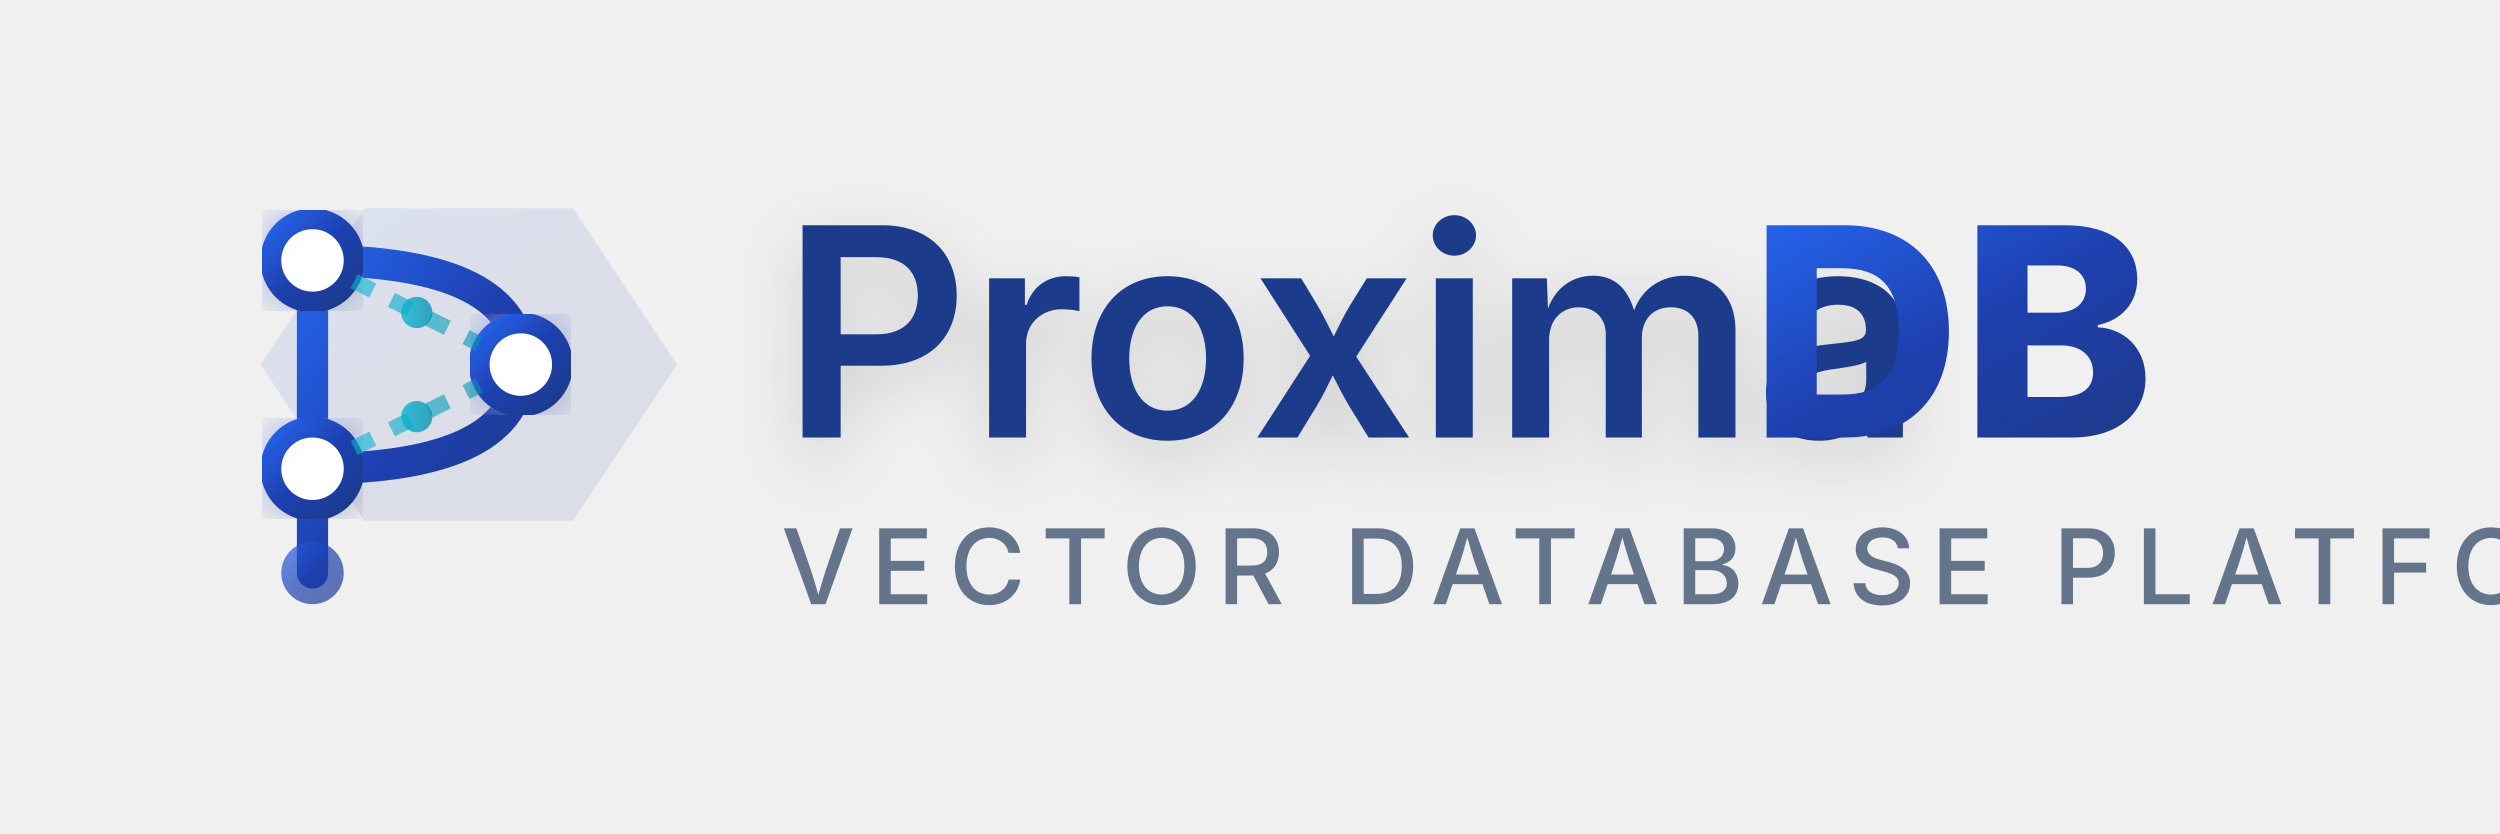
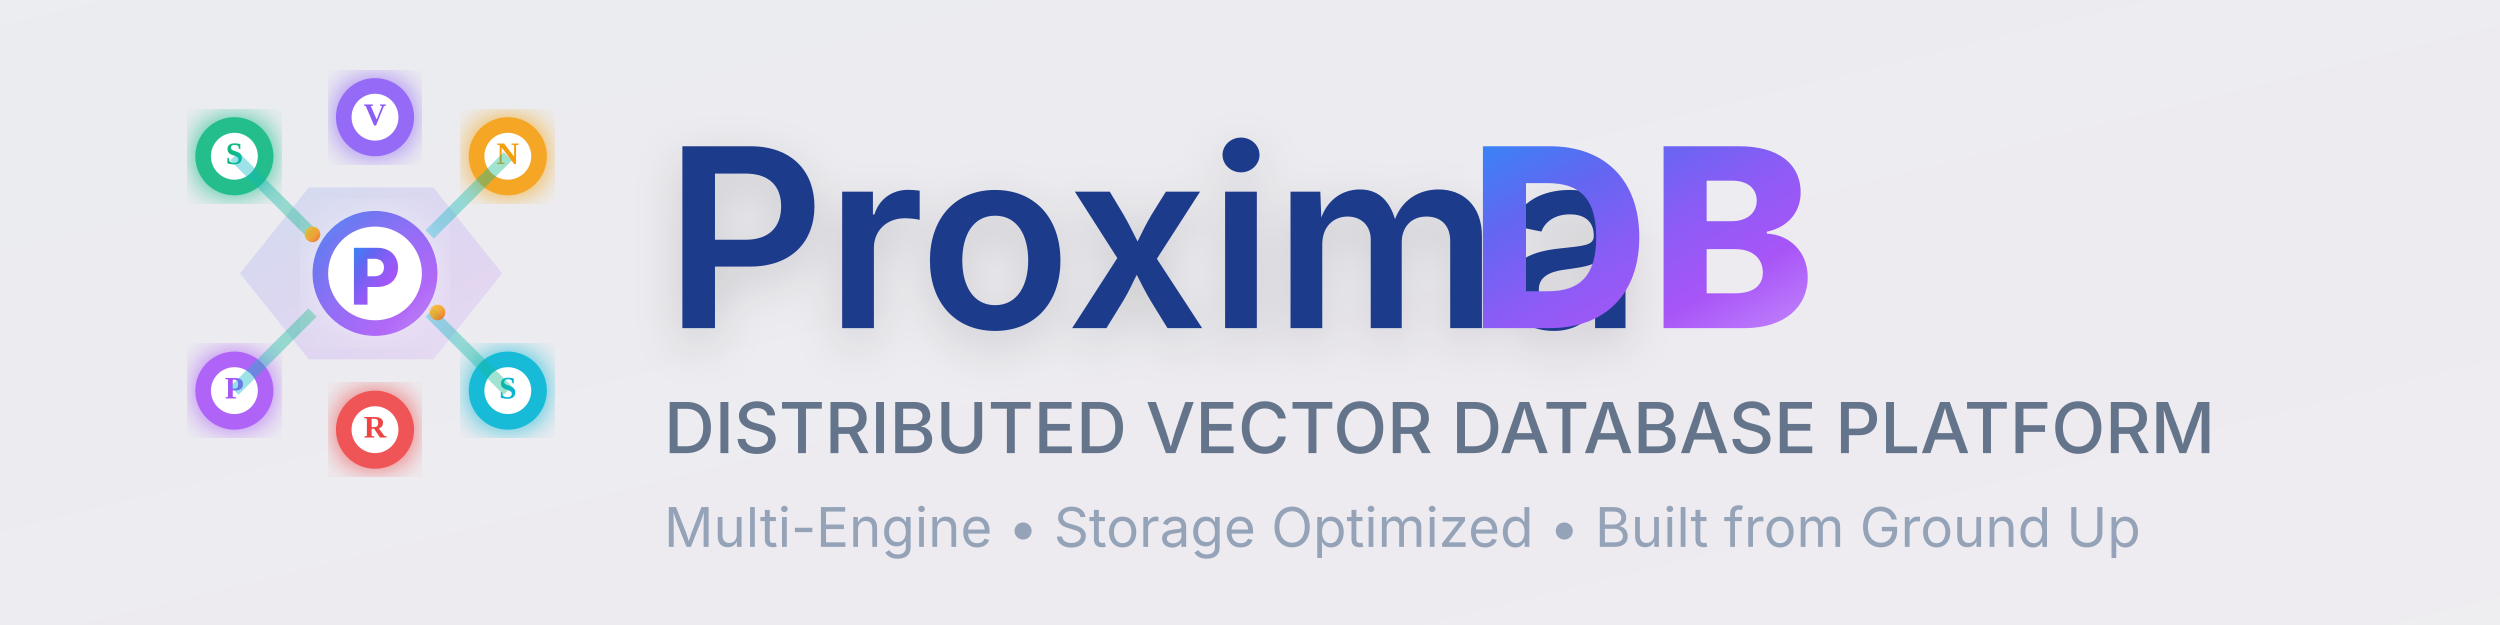
- <svg xmlns="http://www.w3.org/2000/svg" width="240" height="80" viewBox="0 0 240 80">
+ <svg xmlns="http://www.w3.org/2000/svg" width="320" height="80" viewBox="0 0 320 80">
  <defs>
    <linearGradient id="proximaGradient" x1="0%" y1="0%" x2="100%" y2="100%">
-       <stop offset="0%" style="stop-color:#2563eb;" />
-       <stop offset="50%" style="stop-color:#1e40af;" />
-       <stop offset="100%" style="stop-color:#1e3a8a;" />
+       <stop offset="0%" style="stop-color:#3b82f6;" />
+       <stop offset="25%" style="stop-color:#6366f1;" />
+       <stop offset="50%" style="stop-color:#8b5cf6;" />
+       <stop offset="75%" style="stop-color:#a855f7;" />
+       <stop offset="100%" style="stop-color:#c084fc;" />
    </linearGradient>
    <linearGradient id="accentGradient" x1="0%" y1="0%" x2="100%" y2="0%">
      <stop offset="0%" style="stop-color:#06b6d4;" />
-       <stop offset="100%" style="stop-color:#0891b2;" />
+       <stop offset="50%" style="stop-color:#14b8a6;" />
+       <stop offset="100%" style="stop-color:#10b981;" />
+     </linearGradient>
+     <linearGradient id="brightGradient" x1="0%" y1="0%" x2="100%" y2="100%">
+       <stop offset="0%" style="stop-color:#fbbf24;" />
+       <stop offset="50%" style="stop-color:#f59e0b;" />
+       <stop offset="100%" style="stop-color:#ea580c;" />
    </linearGradient>
    <filter id="shadow" x="-50%" y="-50%" width="200%" height="200%">
      <feDropShadow dx="0" dy="2" stdDeviation="3" flood-opacity="0.15" />
    </filter>
-     <filter id="nodeGlow">
+     <filter id="glow">
      <feGaussianBlur stdDeviation="2" result="coloredBlur" />
      <feMerge>
        <feMergeNode in="coloredBlur" />
        <feMergeNode in="SourceGraphic" />
      </feMerge>
    </filter>
+     <filter id="brightGlow">
+       <feGaussianBlur stdDeviation="3" result="coloredBlur" />
+       <feOffset in="coloredBlur" dx="0" dy="0" result="offsetBlur" />
+       <feFlood flood-color="#ffffff" flood-opacity="0.5" />
+       <feComposite in2="offsetBlur" operator="in" />
+       <feMerge>
+         <feMergeNode />
+         <feMergeNode in="SourceGraphic" />
+       </feMerge>
+     </filter>
  </defs>
+   <rect x="0" y="0" width="320" height="80" fill="url(#proximaGradient)" opacity="0.03" />
  <g transform="translate(20, 15)">
-     <path d="M 15 5 L 35 5 L 45 20 L 35 35 L 15 35 L 5 20 Z" fill="url(#proximaGradient)" opacity="0.1" />
-     <path d="M 10 10 L 10 40 M 10 10 Q 30 10, 30 20 T 10 30" fill="none" stroke="url(#proximaGradient)" stroke-width="3" stroke-linecap="round" />
-     <circle cx="10" cy="10" r="4" fill="#ffffff" stroke="url(#proximaGradient)" stroke-width="2" filter="url(#nodeGlow)" />
-     <circle cx="30" cy="20" r="4" fill="#ffffff" stroke="url(#proximaGradient)" stroke-width="2" filter="url(#nodeGlow)" />
-     <circle cx="10" cy="30" r="4" fill="#ffffff" stroke="url(#proximaGradient)" stroke-width="2" filter="url(#nodeGlow)" />
-     <circle cx="10" cy="40" r="3" fill="url(#proximaGradient)" opacity="0.7" />
-     <line x1="14" y1="12" x2="26" y2="18" stroke="url(#accentGradient)" stroke-width="1.5" opacity="0.6" stroke-dasharray="2,2" />
-     <line x1="14" y1="28" x2="26" y2="22" stroke="url(#accentGradient)" stroke-width="1.5" opacity="0.6" stroke-dasharray="2,2" />
-     <circle cx="20" cy="15" r="1.5" fill="url(#accentGradient)" opacity="0.8">
-       <animate attributeName="opacity" values="0.8;0.3;0.8" dur="2s" repeatCount="indefinite" />
+     <path d="M 20 10 L 35 10 L 43 20 L 35 30 L 20 30 L 12 20 Z" fill="url(#proximaGradient)" opacity="0.15" stroke="url(#proximaGradient)" stroke-width="2" />
+     <g transform="translate(10, 5)">
+       <circle cx="0" cy="0" r="5" fill="#10b981" opacity="0.9" filter="url(#glow)" />
+       <circle cx="0" cy="0" r="3" fill="#ffffff" />
+       <text x="0" y="1" font-size="4" fill="#10b981" text-anchor="middle" font-weight="bold">S</text>
+     </g>
+     <g transform="translate(28, 0)">
+       <circle cx="0" cy="0" r="5" fill="#8b5cf6" opacity="0.9" filter="url(#glow)" />
+       <circle cx="0" cy="0" r="3" fill="#ffffff" />
+       <text x="0" y="1" font-size="4" fill="#8b5cf6" text-anchor="middle" font-weight="bold">V</text>
+     </g>
+     <g transform="translate(45, 5)">
+       <circle cx="0" cy="0" r="5" fill="#f59e0b" opacity="0.9" filter="url(#glow)" />
+       <circle cx="0" cy="0" r="3" fill="#ffffff" />
+       <text x="0" y="1" font-size="4" fill="#f59e0b" text-anchor="middle" font-weight="bold">N</text>
+     </g>
+     <g transform="translate(45, 35)">
+       <circle cx="0" cy="0" r="5" fill="#06b6d4" opacity="0.9" filter="url(#glow)" />
+       <circle cx="0" cy="0" r="3" fill="#ffffff" />
+       <text x="0" y="1" font-size="4" fill="#06b6d4" text-anchor="middle" font-weight="bold">S</text>
+     </g>
+     <g transform="translate(28, 40)">
+       <circle cx="0" cy="0" r="5" fill="#ef4444" opacity="0.9" filter="url(#glow)" />
+       <circle cx="0" cy="0" r="3" fill="#ffffff" />
+       <text x="0" y="1" font-size="4" fill="#ef4444" text-anchor="middle" font-weight="bold">R</text>
+     </g>
+     <g transform="translate(10, 35)">
+       <circle cx="0" cy="0" r="5" fill="#a855f7" opacity="0.9" filter="url(#glow)" />
+       <circle cx="0" cy="0" r="3" fill="#ffffff" />
+       <text x="0" y="1" font-size="4" fill="#a855f7" text-anchor="middle" font-weight="bold">P</text>
+     </g>
+     <g opacity="0.4">
+       <line x1="10" y1="5" x2="20" y2="15" stroke="url(#accentGradient)" stroke-width="1.5" />
+       <line x1="28" y1="0" x2="28" y2="10" stroke="url(#accentGradient)" stroke-width="1.5" />
+       <line x1="45" y1="5" x2="35" y2="15" stroke="url(#accentGradient)" stroke-width="1.5" />
+       <line x1="45" y1="35" x2="35" y2="25" stroke="url(#accentGradient)" stroke-width="1.5" />
+       <line x1="28" y1="40" x2="28" y2="30" stroke="url(#accentGradient)" stroke-width="1.5" />
+       <line x1="10" y1="35" x2="20" y2="25" stroke="url(#accentGradient)" stroke-width="1.5" />
+     </g>
+     <g filter="url(#brightGlow)">
+       <circle cx="28" cy="20" r="8" fill="url(#proximaGradient)" opacity="0.9" />
+       <circle cx="28" cy="20" r="6" fill="#ffffff" />
+       <text x="28" y="24" font-family="'Inter', 'Segoe UI', -apple-system, sans-serif" font-size="10" font-weight="800" fill="url(#proximaGradient)" text-anchor="middle">P</text>
+     </g>
+     <circle cx="20" cy="15" r="1" fill="url(#brightGradient)" opacity="0.8">
+       <animate attributeName="cx" values="20;28;36;28;20" dur="3s" repeatCount="indefinite" />
+       <animate attributeName="cy" values="15;10;15;30;15" dur="3s" repeatCount="indefinite" />
+       <animate attributeName="opacity" values="0.8;0.4;0.8;0.4;0.8" dur="3s" repeatCount="indefinite" />
    </circle>
-     <circle cx="20" cy="25" r="1.5" fill="url(#accentGradient)" opacity="0.8">
-       <animate attributeName="opacity" values="0.3;0.8;0.3" dur="2s" repeatCount="indefinite" />
+     <circle cx="36" cy="25" r="1" fill="url(#brightGradient)" opacity="0.8">
+       <animate attributeName="cx" values="36;28;20;28;36" dur="3s" repeatCount="indefinite" />
+       <animate attributeName="cy" values="25;30;25;10;25" dur="3s" repeatCount="indefinite" />
+       <animate attributeName="opacity" values="0.4;0.8;0.4;0.8;0.4" dur="3s" repeatCount="indefinite" />
    </circle>
  </g>
-   <text x="75" y="42" font-family="'Inter', 'Segoe UI', -apple-system, sans-serif" font-size="28" font-weight="600" fill="#1e3a8a" filter="url(#shadow)">
+   <text x="85" y="42" font-family="'Inter', 'Segoe UI', -apple-system, sans-serif" font-size="32" font-weight="600" fill="#1e3a8a" filter="url(#shadow)">
    Proxima
  </text>
-   <text x="168" y="42" font-family="'Inter', 'Segoe UI', -apple-system, sans-serif" font-size="28" font-weight="800" fill="url(#proximaGradient)">
+   <text x="188" y="42" font-family="'Inter', 'Segoe UI', -apple-system, sans-serif" font-size="32" font-weight="800" fill="url(#proximaGradient)">
    DB
  </text>
-   <text x="75" y="58" font-family="'Inter', 'Segoe UI', -apple-system, sans-serif" font-size="10" fill="#64748b" letter-spacing="1.5" font-weight="500">
-     VECTOR DATABASE PLATFORM
+   <text x="85" y="58" font-family="'Inter', 'Segoe UI', -apple-system, sans-serif" font-size="9" fill="#64748b" font-weight="500">
+     DISTRIBUTED VECTOR DATABASE PLATFORM
+   </text>
+   <text x="85" y="70" font-family="'Inter', 'Segoe UI', -apple-system, sans-serif" font-size="7" fill="#94a3b8" font-weight="400">
+     Multi-Engine • Storage Optimized • Built from Ground Up
  </text>
</svg>
